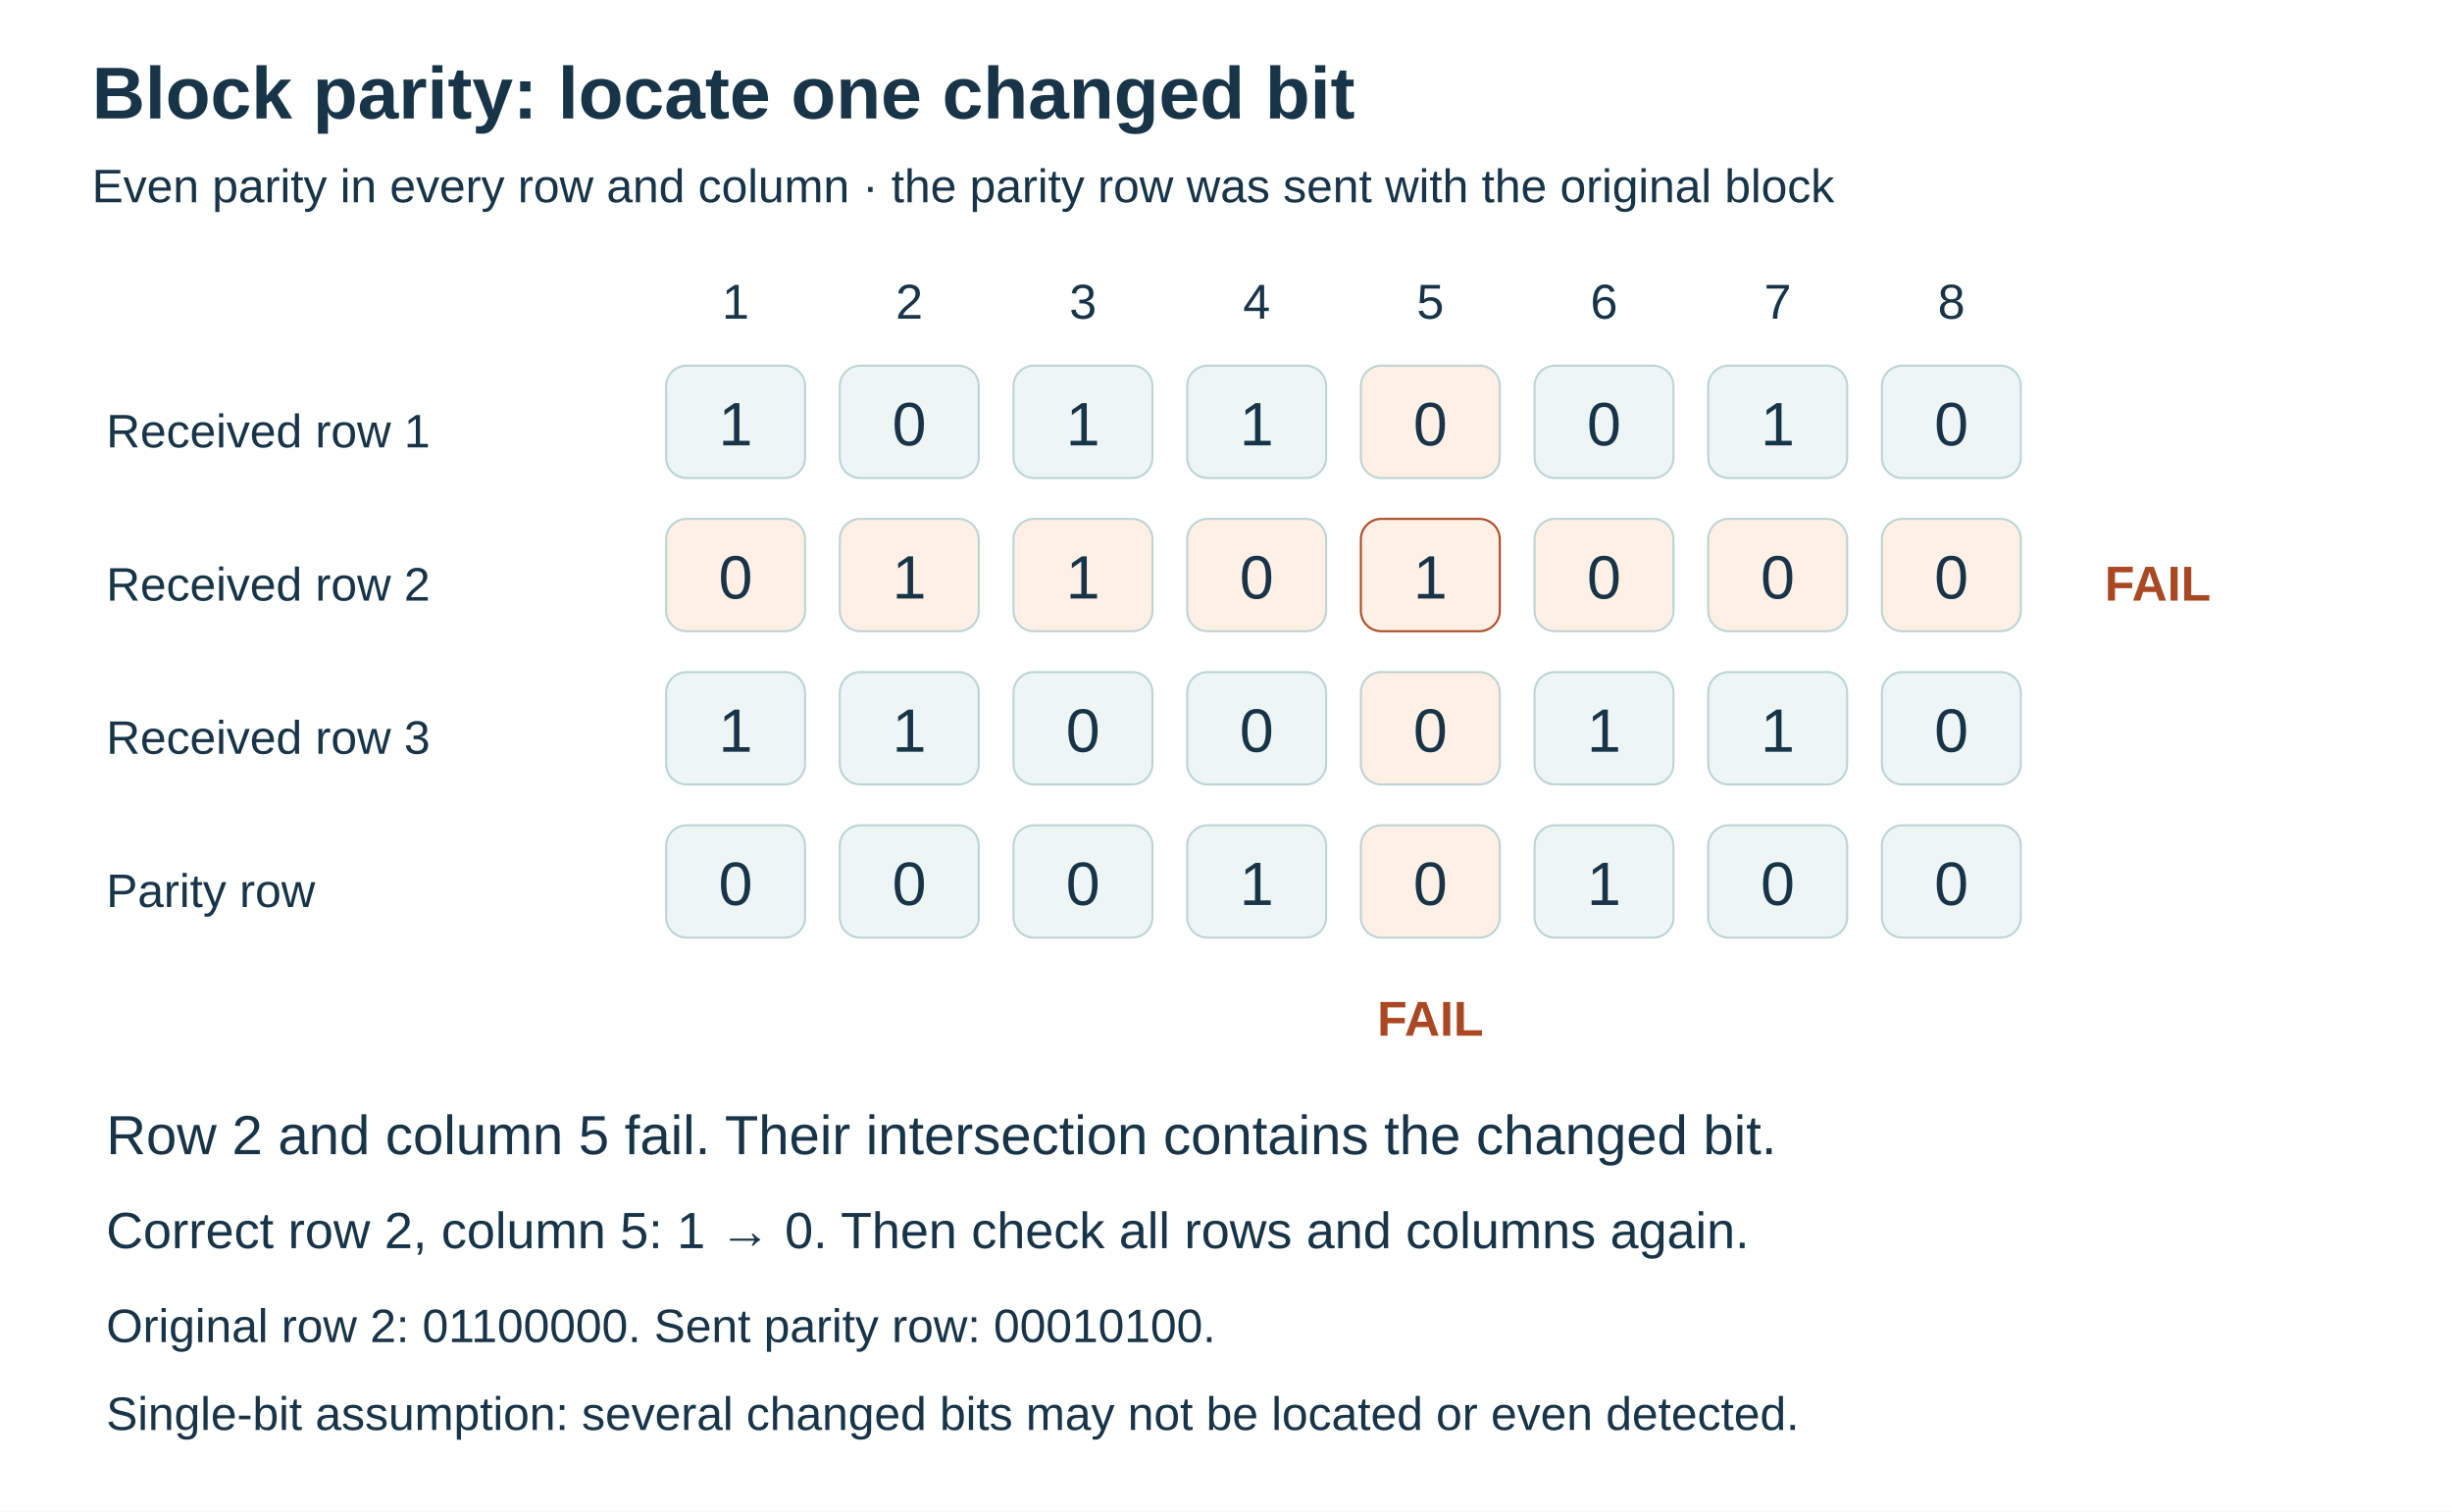
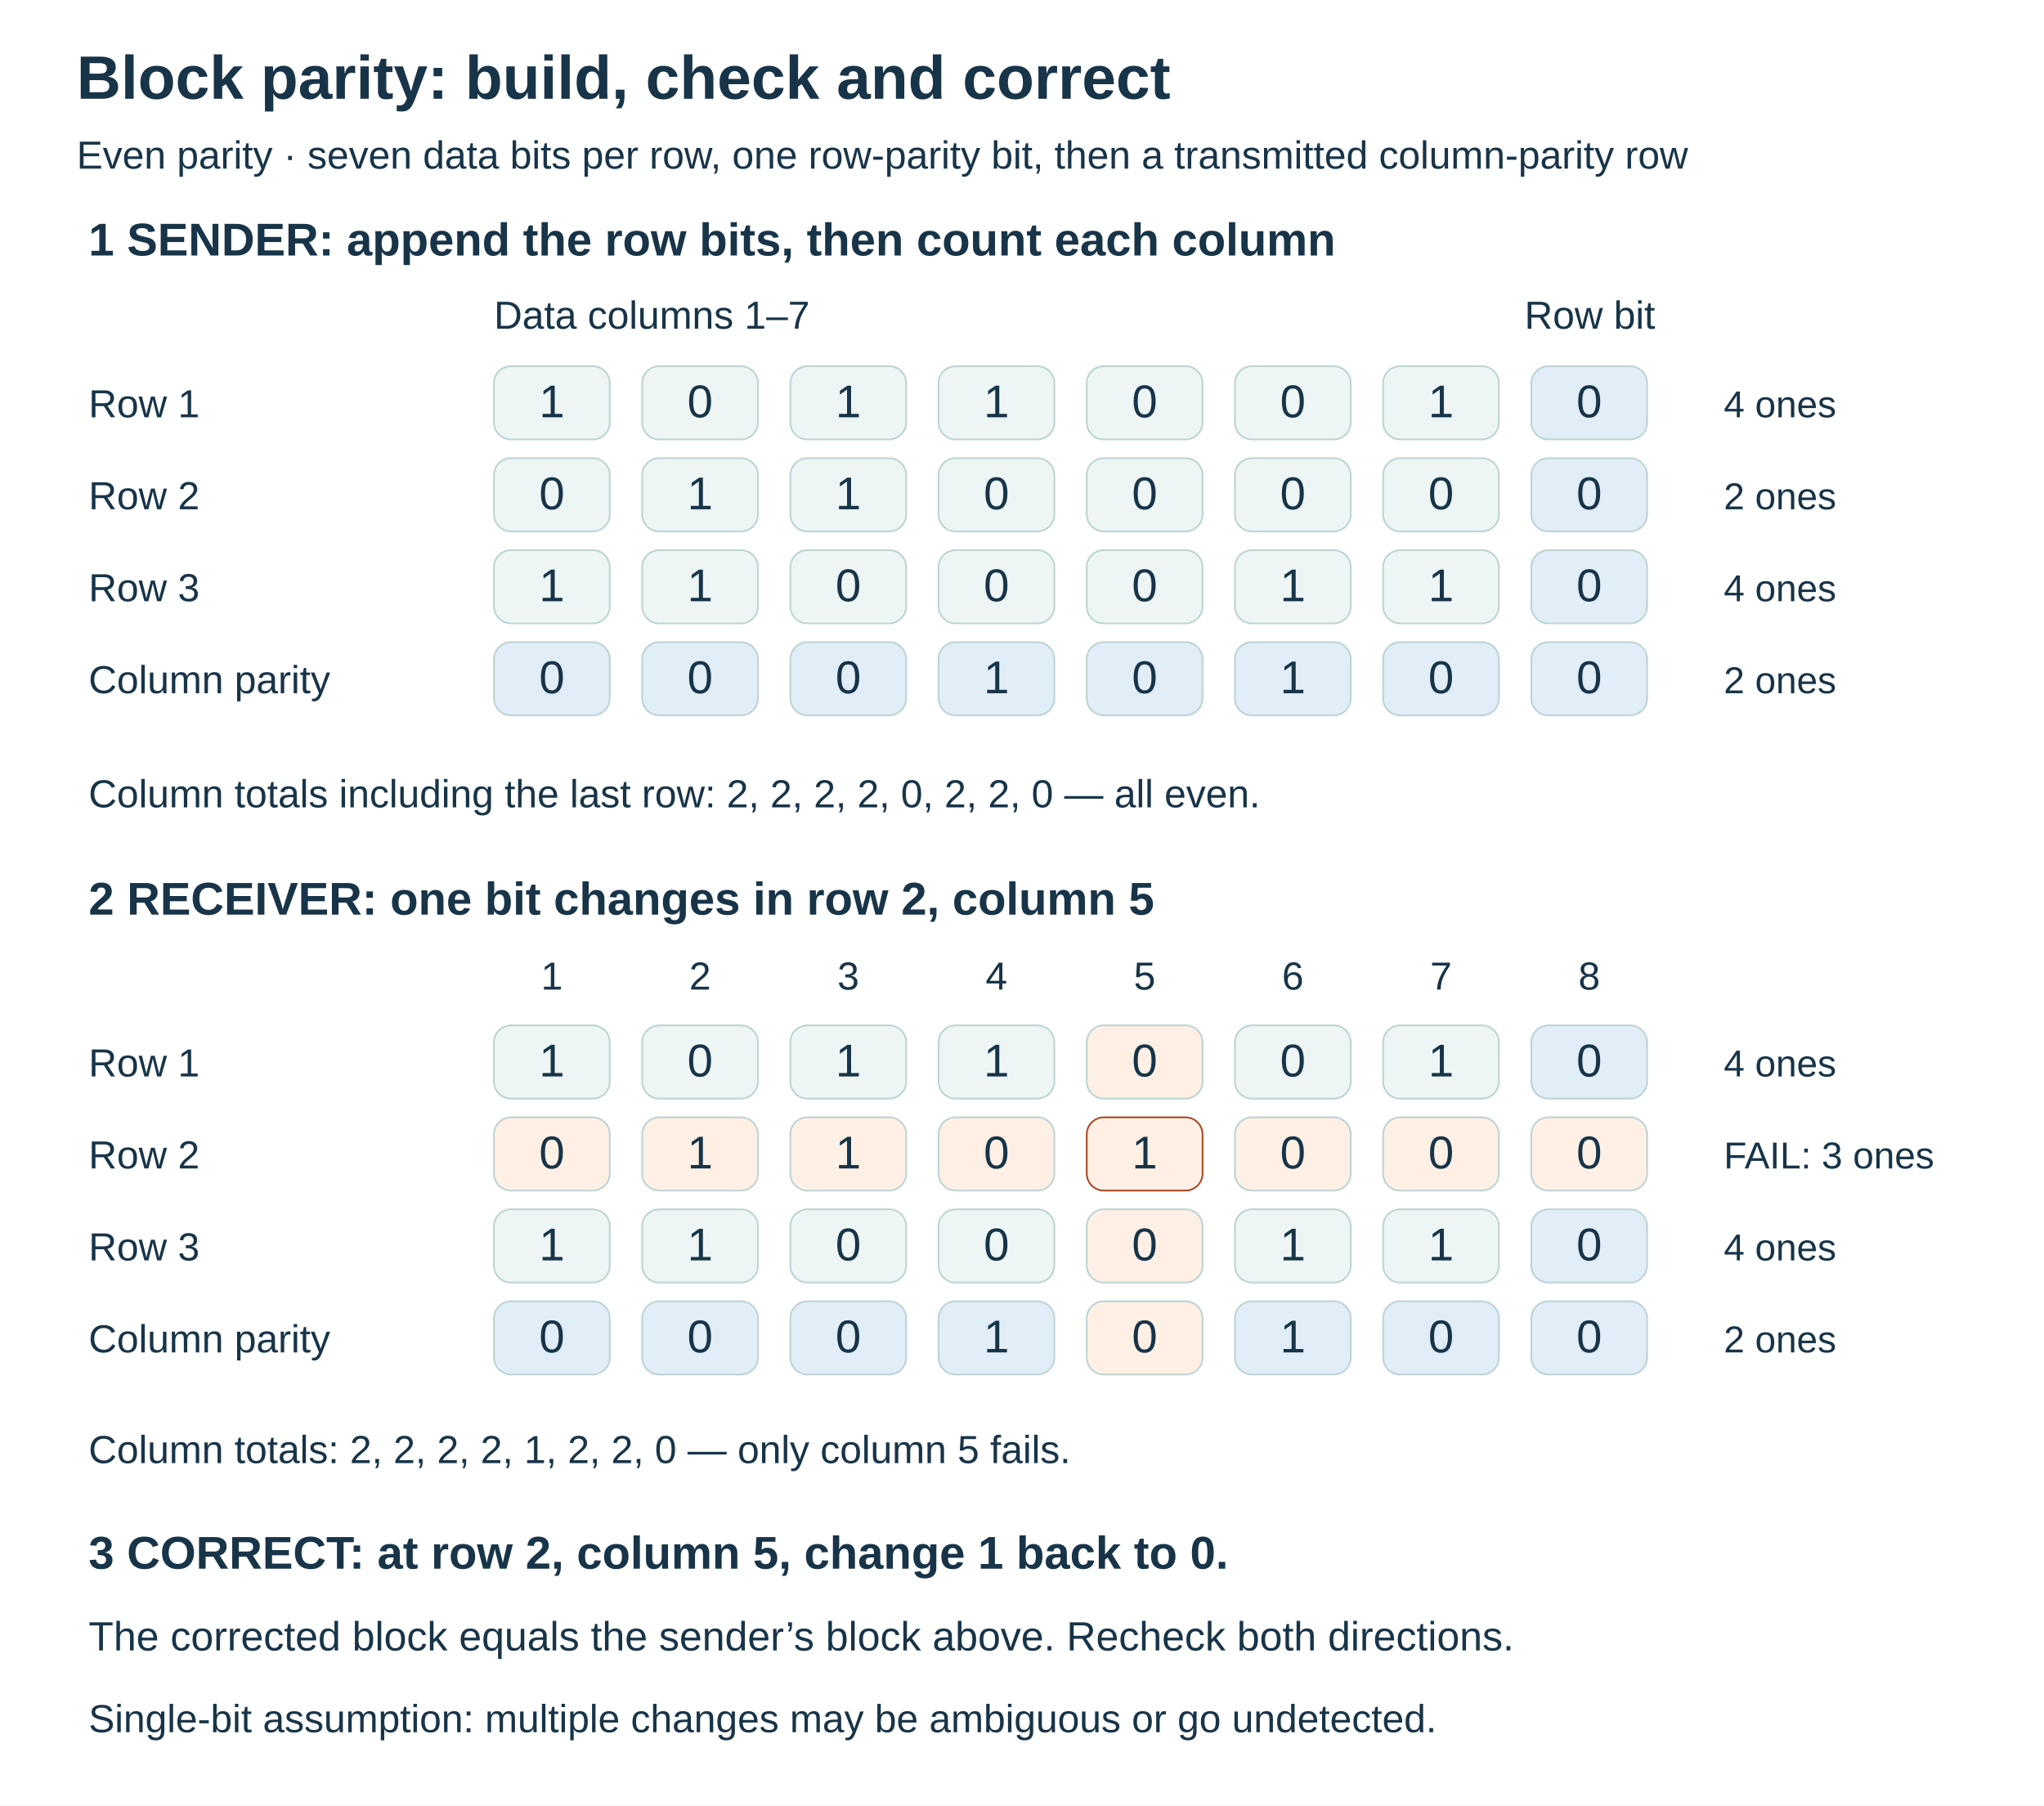
- <svg xmlns="http://www.w3.org/2000/svg" width="1200" height="740" viewBox="0 0 1200 740" role="img" aria-labelledby="title desc">
-   <rect width="1200" height="740" fill="#fff" />
+ <svg xmlns="http://www.w3.org/2000/svg" width="1200" height="1060" viewBox="0 0 1200 1060" role="img" aria-labelledby="title desc">
+   <rect width="1200" height="1060" fill="#fff" />
  <g fill="#183448" font-family="Arial, Helvetica, sans-serif">
-     <text x="45" y="58" font-size="36" font-weight="700">Block parity: locate one changed bit</text>
-     <text x="45" y="99" font-size="23">Even parity in every row and column · the parity row was sent with the original block</text>
-     <text x="360" y="156" font-size="24" text-anchor="middle">1</text>
-     <text x="445" y="156" font-size="24" text-anchor="middle">2</text>
-     <text x="530" y="156" font-size="24" text-anchor="middle">3</text>
-     <text x="615" y="156" font-size="24" text-anchor="middle">4</text>
-     <text x="700" y="156" font-size="24" text-anchor="middle">5</text>
-     <text x="785" y="156" font-size="24" text-anchor="middle">6</text>
-     <text x="870" y="156" font-size="24" text-anchor="middle">7</text>
-     <text x="955" y="156" font-size="24" text-anchor="middle">8</text>
-     <text x="52" y="219" font-size="23">Received row 1</text>
-     <rect x="326" y="179" width="68" height="55" rx="10" fill="#edf6f5" stroke="#bdd3d4" />
-     <text x="360" y="218" font-size="30" text-anchor="middle">1</text>
-     <rect x="411" y="179" width="68" height="55" rx="10" fill="#edf6f5" stroke="#bdd3d4" />
-     <text x="445" y="218" font-size="30" text-anchor="middle">0</text>
-     <rect x="496" y="179" width="68" height="55" rx="10" fill="#edf6f5" stroke="#bdd3d4" />
-     <text x="530" y="218" font-size="30" text-anchor="middle">1</text>
-     <rect x="581" y="179" width="68" height="55" rx="10" fill="#edf6f5" stroke="#bdd3d4" />
-     <text x="615" y="218" font-size="30" text-anchor="middle">1</text>
-     <rect x="666" y="179" width="68" height="55" rx="10" fill="#fff0e5" stroke="#bdd3d4" />
-     <text x="700" y="218" font-size="30" text-anchor="middle">0</text>
-     <rect x="751" y="179" width="68" height="55" rx="10" fill="#edf6f5" stroke="#bdd3d4" />
-     <text x="785" y="218" font-size="30" text-anchor="middle">0</text>
-     <rect x="836" y="179" width="68" height="55" rx="10" fill="#edf6f5" stroke="#bdd3d4" />
-     <text x="870" y="218" font-size="30" text-anchor="middle">1</text>
-     <rect x="921" y="179" width="68" height="55" rx="10" fill="#edf6f5" stroke="#bdd3d4" />
-     <text x="955" y="218" font-size="30" text-anchor="middle">0</text>
-     <text x="52" y="294" font-size="23">Received row 2</text>
-     <rect x="326" y="254" width="68" height="55" rx="10" fill="#fff0e5" stroke="#bdd3d4" />
-     <text x="360" y="293" font-size="30" text-anchor="middle">0</text>
-     <rect x="411" y="254" width="68" height="55" rx="10" fill="#fff0e5" stroke="#bdd3d4" />
-     <text x="445" y="293" font-size="30" text-anchor="middle">1</text>
-     <rect x="496" y="254" width="68" height="55" rx="10" fill="#fff0e5" stroke="#bdd3d4" />
-     <text x="530" y="293" font-size="30" text-anchor="middle">1</text>
-     <rect x="581" y="254" width="68" height="55" rx="10" fill="#fff0e5" stroke="#bdd3d4" />
-     <text x="615" y="293" font-size="30" text-anchor="middle">0</text>
-     <rect x="666" y="254" width="68" height="55" rx="10" fill="#fff0e5" stroke="#aa4824" />
-     <text x="700" y="293" font-size="30" text-anchor="middle">1</text>
-     <rect x="751" y="254" width="68" height="55" rx="10" fill="#fff0e5" stroke="#bdd3d4" />
-     <text x="785" y="293" font-size="30" text-anchor="middle">0</text>
-     <rect x="836" y="254" width="68" height="55" rx="10" fill="#fff0e5" stroke="#bdd3d4" />
-     <text x="870" y="293" font-size="30" text-anchor="middle">0</text>
-     <rect x="921" y="254" width="68" height="55" rx="10" fill="#fff0e5" stroke="#bdd3d4" />
-     <text x="955" y="293" font-size="30" text-anchor="middle">0</text>
-     <text x="52" y="369" font-size="23">Received row 3</text>
-     <rect x="326" y="329" width="68" height="55" rx="10" fill="#edf6f5" stroke="#bdd3d4" />
-     <text x="360" y="368" font-size="30" text-anchor="middle">1</text>
-     <rect x="411" y="329" width="68" height="55" rx="10" fill="#edf6f5" stroke="#bdd3d4" />
-     <text x="445" y="368" font-size="30" text-anchor="middle">1</text>
-     <rect x="496" y="329" width="68" height="55" rx="10" fill="#edf6f5" stroke="#bdd3d4" />
-     <text x="530" y="368" font-size="30" text-anchor="middle">0</text>
-     <rect x="581" y="329" width="68" height="55" rx="10" fill="#edf6f5" stroke="#bdd3d4" />
-     <text x="615" y="368" font-size="30" text-anchor="middle">0</text>
-     <rect x="666" y="329" width="68" height="55" rx="10" fill="#fff0e5" stroke="#bdd3d4" />
-     <text x="700" y="368" font-size="30" text-anchor="middle">0</text>
-     <rect x="751" y="329" width="68" height="55" rx="10" fill="#edf6f5" stroke="#bdd3d4" />
-     <text x="785" y="368" font-size="30" text-anchor="middle">1</text>
-     <rect x="836" y="329" width="68" height="55" rx="10" fill="#edf6f5" stroke="#bdd3d4" />
-     <text x="870" y="368" font-size="30" text-anchor="middle">1</text>
-     <rect x="921" y="329" width="68" height="55" rx="10" fill="#edf6f5" stroke="#bdd3d4" />
-     <text x="955" y="368" font-size="30" text-anchor="middle">0</text>
-     <text x="52" y="444" font-size="23">Parity row</text>
-     <rect x="326" y="404" width="68" height="55" rx="10" fill="#edf6f5" stroke="#bdd3d4" />
-     <text x="360" y="443" font-size="30" text-anchor="middle">0</text>
-     <rect x="411" y="404" width="68" height="55" rx="10" fill="#edf6f5" stroke="#bdd3d4" />
-     <text x="445" y="443" font-size="30" text-anchor="middle">0</text>
-     <rect x="496" y="404" width="68" height="55" rx="10" fill="#edf6f5" stroke="#bdd3d4" />
-     <text x="530" y="443" font-size="30" text-anchor="middle">0</text>
-     <rect x="581" y="404" width="68" height="55" rx="10" fill="#edf6f5" stroke="#bdd3d4" />
-     <text x="615" y="443" font-size="30" text-anchor="middle">1</text>
-     <rect x="666" y="404" width="68" height="55" rx="10" fill="#fff0e5" stroke="#bdd3d4" />
-     <text x="700" y="443" font-size="30" text-anchor="middle">0</text>
-     <rect x="751" y="404" width="68" height="55" rx="10" fill="#edf6f5" stroke="#bdd3d4" />
-     <text x="785" y="443" font-size="30" text-anchor="middle">1</text>
-     <rect x="836" y="404" width="68" height="55" rx="10" fill="#edf6f5" stroke="#bdd3d4" />
-     <text x="870" y="443" font-size="30" text-anchor="middle">0</text>
-     <rect x="921" y="404" width="68" height="55" rx="10" fill="#edf6f5" stroke="#bdd3d4" />
-     <text x="955" y="443" font-size="30" text-anchor="middle">0</text>
-     <text x="1030" y="294" font-size="24" fill="#aa4824" font-weight="700">FAIL</text>
-     <text x="700" y="507" font-size="24" text-anchor="middle" fill="#aa4824" font-weight="700">FAIL</text>
-     <text x="52" y="565" font-size="27">Row 2 and column 5 fail. Their intersection contains the changed bit.</text>
-     <text x="52" y="611" font-size="25">Correct row 2, column 5: 1 → 0. Then check all rows and columns again.</text>
-     <text x="52" y="657" font-size="23">Original row 2: 01100000. Sent parity row: 00010100.</text>
-     <text x="52" y="700" font-size="23">Single-bit assumption: several changed bits may not be located or even detected.</text>
+     <text x="45" y="58" font-size="36" font-weight="700">Block parity: build, check and correct</text>
+     <text x="45" y="99" font-size="23">Even parity · seven data bits per row, one row-parity bit, then a transmitted column-parity row</text>
+     <text x="52" y="150" font-size="27" font-weight="700">1  SENDER: append the row bits, then count each column</text>
+     <text x="290" y="193" font-size="23">Data columns 1–7</text>
+     <text x="895" y="193" font-size="23">Row bit</text>
+     <text x="52" y="245" font-size="23">Row 1</text>
+     <rect x="290" y="215" width="68" height="43" rx="10" fill="#edf6f5" stroke="#bdd3d4" />
+     <text x="324" y="245" font-size="27" text-anchor="middle">1</text>
+     <rect x="377" y="215" width="68" height="43" rx="10" fill="#edf6f5" stroke="#bdd3d4" />
+     <text x="411" y="245" font-size="27" text-anchor="middle">0</text>
+     <rect x="464" y="215" width="68" height="43" rx="10" fill="#edf6f5" stroke="#bdd3d4" />
+     <text x="498" y="245" font-size="27" text-anchor="middle">1</text>
+     <rect x="551" y="215" width="68" height="43" rx="10" fill="#edf6f5" stroke="#bdd3d4" />
+     <text x="585" y="245" font-size="27" text-anchor="middle">1</text>
+     <rect x="638" y="215" width="68" height="43" rx="10" fill="#edf6f5" stroke="#bdd3d4" />
+     <text x="672" y="245" font-size="27" text-anchor="middle">0</text>
+     <rect x="725" y="215" width="68" height="43" rx="10" fill="#edf6f5" stroke="#bdd3d4" />
+     <text x="759" y="245" font-size="27" text-anchor="middle">0</text>
+     <rect x="812" y="215" width="68" height="43" rx="10" fill="#edf6f5" stroke="#bdd3d4" />
+     <text x="846" y="245" font-size="27" text-anchor="middle">1</text>
+     <rect x="899" y="215" width="68" height="43" rx="10" fill="#e1edf7" stroke="#bdd3d4" />
+     <text x="933" y="245" font-size="27" text-anchor="middle">0</text>
+     <text x="1012" y="245" font-size="22">4 ones</text>
+     <text x="52" y="299" font-size="23">Row 2</text>
+     <rect x="290" y="269" width="68" height="43" rx="10" fill="#edf6f5" stroke="#bdd3d4" />
+     <text x="324" y="299" font-size="27" text-anchor="middle">0</text>
+     <rect x="377" y="269" width="68" height="43" rx="10" fill="#edf6f5" stroke="#bdd3d4" />
+     <text x="411" y="299" font-size="27" text-anchor="middle">1</text>
+     <rect x="464" y="269" width="68" height="43" rx="10" fill="#edf6f5" stroke="#bdd3d4" />
+     <text x="498" y="299" font-size="27" text-anchor="middle">1</text>
+     <rect x="551" y="269" width="68" height="43" rx="10" fill="#edf6f5" stroke="#bdd3d4" />
+     <text x="585" y="299" font-size="27" text-anchor="middle">0</text>
+     <rect x="638" y="269" width="68" height="43" rx="10" fill="#edf6f5" stroke="#bdd3d4" />
+     <text x="672" y="299" font-size="27" text-anchor="middle">0</text>
+     <rect x="725" y="269" width="68" height="43" rx="10" fill="#edf6f5" stroke="#bdd3d4" />
+     <text x="759" y="299" font-size="27" text-anchor="middle">0</text>
+     <rect x="812" y="269" width="68" height="43" rx="10" fill="#edf6f5" stroke="#bdd3d4" />
+     <text x="846" y="299" font-size="27" text-anchor="middle">0</text>
+     <rect x="899" y="269" width="68" height="43" rx="10" fill="#e1edf7" stroke="#bdd3d4" />
+     <text x="933" y="299" font-size="27" text-anchor="middle">0</text>
+     <text x="1012" y="299" font-size="22">2 ones</text>
+     <text x="52" y="353" font-size="23">Row 3</text>
+     <rect x="290" y="323" width="68" height="43" rx="10" fill="#edf6f5" stroke="#bdd3d4" />
+     <text x="324" y="353" font-size="27" text-anchor="middle">1</text>
+     <rect x="377" y="323" width="68" height="43" rx="10" fill="#edf6f5" stroke="#bdd3d4" />
+     <text x="411" y="353" font-size="27" text-anchor="middle">1</text>
+     <rect x="464" y="323" width="68" height="43" rx="10" fill="#edf6f5" stroke="#bdd3d4" />
+     <text x="498" y="353" font-size="27" text-anchor="middle">0</text>
+     <rect x="551" y="323" width="68" height="43" rx="10" fill="#edf6f5" stroke="#bdd3d4" />
+     <text x="585" y="353" font-size="27" text-anchor="middle">0</text>
+     <rect x="638" y="323" width="68" height="43" rx="10" fill="#edf6f5" stroke="#bdd3d4" />
+     <text x="672" y="353" font-size="27" text-anchor="middle">0</text>
+     <rect x="725" y="323" width="68" height="43" rx="10" fill="#edf6f5" stroke="#bdd3d4" />
+     <text x="759" y="353" font-size="27" text-anchor="middle">1</text>
+     <rect x="812" y="323" width="68" height="43" rx="10" fill="#edf6f5" stroke="#bdd3d4" />
+     <text x="846" y="353" font-size="27" text-anchor="middle">1</text>
+     <rect x="899" y="323" width="68" height="43" rx="10" fill="#e1edf7" stroke="#bdd3d4" />
+     <text x="933" y="353" font-size="27" text-anchor="middle">0</text>
+     <text x="1012" y="353" font-size="22">4 ones</text>
+     <text x="52" y="407" font-size="23">Column parity</text>
+     <rect x="290" y="377" width="68" height="43" rx="10" fill="#e1edf7" stroke="#bdd3d4" />
+     <text x="324" y="407" font-size="27" text-anchor="middle">0</text>
+     <rect x="377" y="377" width="68" height="43" rx="10" fill="#e1edf7" stroke="#bdd3d4" />
+     <text x="411" y="407" font-size="27" text-anchor="middle">0</text>
+     <rect x="464" y="377" width="68" height="43" rx="10" fill="#e1edf7" stroke="#bdd3d4" />
+     <text x="498" y="407" font-size="27" text-anchor="middle">0</text>
+     <rect x="551" y="377" width="68" height="43" rx="10" fill="#e1edf7" stroke="#bdd3d4" />
+     <text x="585" y="407" font-size="27" text-anchor="middle">1</text>
+     <rect x="638" y="377" width="68" height="43" rx="10" fill="#e1edf7" stroke="#bdd3d4" />
+     <text x="672" y="407" font-size="27" text-anchor="middle">0</text>
+     <rect x="725" y="377" width="68" height="43" rx="10" fill="#e1edf7" stroke="#bdd3d4" />
+     <text x="759" y="407" font-size="27" text-anchor="middle">1</text>
+     <rect x="812" y="377" width="68" height="43" rx="10" fill="#e1edf7" stroke="#bdd3d4" />
+     <text x="846" y="407" font-size="27" text-anchor="middle">0</text>
+     <rect x="899" y="377" width="68" height="43" rx="10" fill="#e1edf7" stroke="#bdd3d4" />
+     <text x="933" y="407" font-size="27" text-anchor="middle">0</text>
+     <text x="1012" y="407" font-size="22">2 ones</text>
+     <text x="52" y="474" font-size="23">Column totals including the last row: 2, 2, 2, 2, 0, 2, 2, 0 — all even.</text>
+     <text x="52" y="537" font-size="27" font-weight="700">2  RECEIVER: one bit changes in row 2, column 5</text>
+     <text x="324" y="581" font-size="23" text-anchor="middle">1</text>
+     <text x="411" y="581" font-size="23" text-anchor="middle">2</text>
+     <text x="498" y="581" font-size="23" text-anchor="middle">3</text>
+     <text x="585" y="581" font-size="23" text-anchor="middle">4</text>
+     <text x="672" y="581" font-size="23" text-anchor="middle">5</text>
+     <text x="759" y="581" font-size="23" text-anchor="middle">6</text>
+     <text x="846" y="581" font-size="23" text-anchor="middle">7</text>
+     <text x="933" y="581" font-size="23" text-anchor="middle">8</text>
+     <text x="52" y="632" font-size="23">Row 1</text>
+     <rect x="290" y="602" width="68" height="43" rx="10" fill="#edf6f5" stroke="#bdd3d4" />
+     <text x="324" y="632" font-size="27" text-anchor="middle">1</text>
+     <rect x="377" y="602" width="68" height="43" rx="10" fill="#edf6f5" stroke="#bdd3d4" />
+     <text x="411" y="632" font-size="27" text-anchor="middle">0</text>
+     <rect x="464" y="602" width="68" height="43" rx="10" fill="#edf6f5" stroke="#bdd3d4" />
+     <text x="498" y="632" font-size="27" text-anchor="middle">1</text>
+     <rect x="551" y="602" width="68" height="43" rx="10" fill="#edf6f5" stroke="#bdd3d4" />
+     <text x="585" y="632" font-size="27" text-anchor="middle">1</text>
+     <rect x="638" y="602" width="68" height="43" rx="10" fill="#fff0e5" stroke="#bdd3d4" />
+     <text x="672" y="632" font-size="27" text-anchor="middle">0</text>
+     <rect x="725" y="602" width="68" height="43" rx="10" fill="#edf6f5" stroke="#bdd3d4" />
+     <text x="759" y="632" font-size="27" text-anchor="middle">0</text>
+     <rect x="812" y="602" width="68" height="43" rx="10" fill="#edf6f5" stroke="#bdd3d4" />
+     <text x="846" y="632" font-size="27" text-anchor="middle">1</text>
+     <rect x="899" y="602" width="68" height="43" rx="10" fill="#e1edf7" stroke="#bdd3d4" />
+     <text x="933" y="632" font-size="27" text-anchor="middle">0</text>
+     <text x="1012" y="632" font-size="22">4 ones</text>
+     <text x="52" y="686" font-size="23">Row 2</text>
+     <rect x="290" y="656" width="68" height="43" rx="10" fill="#fff0e5" stroke="#bdd3d4" />
+     <text x="324" y="686" font-size="27" text-anchor="middle">0</text>
+     <rect x="377" y="656" width="68" height="43" rx="10" fill="#fff0e5" stroke="#bdd3d4" />
+     <text x="411" y="686" font-size="27" text-anchor="middle">1</text>
+     <rect x="464" y="656" width="68" height="43" rx="10" fill="#fff0e5" stroke="#bdd3d4" />
+     <text x="498" y="686" font-size="27" text-anchor="middle">1</text>
+     <rect x="551" y="656" width="68" height="43" rx="10" fill="#fff0e5" stroke="#bdd3d4" />
+     <text x="585" y="686" font-size="27" text-anchor="middle">0</text>
+     <rect x="638" y="656" width="68" height="43" rx="10" fill="#fff0e5" stroke="#aa4824" />
+     <text x="672" y="686" font-size="27" text-anchor="middle">1</text>
+     <rect x="725" y="656" width="68" height="43" rx="10" fill="#fff0e5" stroke="#bdd3d4" />
+     <text x="759" y="686" font-size="27" text-anchor="middle">0</text>
+     <rect x="812" y="656" width="68" height="43" rx="10" fill="#fff0e5" stroke="#bdd3d4" />
+     <text x="846" y="686" font-size="27" text-anchor="middle">0</text>
+     <rect x="899" y="656" width="68" height="43" rx="10" fill="#fff0e5" stroke="#bdd3d4" />
+     <text x="933" y="686" font-size="27" text-anchor="middle">0</text>
+     <text x="1012" y="686" font-size="22">FAIL: 3 ones</text>
+     <text x="52" y="740" font-size="23">Row 3</text>
+     <rect x="290" y="710" width="68" height="43" rx="10" fill="#edf6f5" stroke="#bdd3d4" />
+     <text x="324" y="740" font-size="27" text-anchor="middle">1</text>
+     <rect x="377" y="710" width="68" height="43" rx="10" fill="#edf6f5" stroke="#bdd3d4" />
+     <text x="411" y="740" font-size="27" text-anchor="middle">1</text>
+     <rect x="464" y="710" width="68" height="43" rx="10" fill="#edf6f5" stroke="#bdd3d4" />
+     <text x="498" y="740" font-size="27" text-anchor="middle">0</text>
+     <rect x="551" y="710" width="68" height="43" rx="10" fill="#edf6f5" stroke="#bdd3d4" />
+     <text x="585" y="740" font-size="27" text-anchor="middle">0</text>
+     <rect x="638" y="710" width="68" height="43" rx="10" fill="#fff0e5" stroke="#bdd3d4" />
+     <text x="672" y="740" font-size="27" text-anchor="middle">0</text>
+     <rect x="725" y="710" width="68" height="43" rx="10" fill="#edf6f5" stroke="#bdd3d4" />
+     <text x="759" y="740" font-size="27" text-anchor="middle">1</text>
+     <rect x="812" y="710" width="68" height="43" rx="10" fill="#edf6f5" stroke="#bdd3d4" />
+     <text x="846" y="740" font-size="27" text-anchor="middle">1</text>
+     <rect x="899" y="710" width="68" height="43" rx="10" fill="#e1edf7" stroke="#bdd3d4" />
+     <text x="933" y="740" font-size="27" text-anchor="middle">0</text>
+     <text x="1012" y="740" font-size="22">4 ones</text>
+     <text x="52" y="794" font-size="23">Column parity</text>
+     <rect x="290" y="764" width="68" height="43" rx="10" fill="#e1edf7" stroke="#bdd3d4" />
+     <text x="324" y="794" font-size="27" text-anchor="middle">0</text>
+     <rect x="377" y="764" width="68" height="43" rx="10" fill="#e1edf7" stroke="#bdd3d4" />
+     <text x="411" y="794" font-size="27" text-anchor="middle">0</text>
+     <rect x="464" y="764" width="68" height="43" rx="10" fill="#e1edf7" stroke="#bdd3d4" />
+     <text x="498" y="794" font-size="27" text-anchor="middle">0</text>
+     <rect x="551" y="764" width="68" height="43" rx="10" fill="#e1edf7" stroke="#bdd3d4" />
+     <text x="585" y="794" font-size="27" text-anchor="middle">1</text>
+     <rect x="638" y="764" width="68" height="43" rx="10" fill="#fff0e5" stroke="#bdd3d4" />
+     <text x="672" y="794" font-size="27" text-anchor="middle">0</text>
+     <rect x="725" y="764" width="68" height="43" rx="10" fill="#e1edf7" stroke="#bdd3d4" />
+     <text x="759" y="794" font-size="27" text-anchor="middle">1</text>
+     <rect x="812" y="764" width="68" height="43" rx="10" fill="#e1edf7" stroke="#bdd3d4" />
+     <text x="846" y="794" font-size="27" text-anchor="middle">0</text>
+     <rect x="899" y="764" width="68" height="43" rx="10" fill="#e1edf7" stroke="#bdd3d4" />
+     <text x="933" y="794" font-size="27" text-anchor="middle">0</text>
+     <text x="1012" y="794" font-size="22">2 ones</text>
+     <text x="52" y="859" font-size="23">Column totals: 2, 2, 2, 2, 1, 2, 2, 0 — only column 5 fails.</text>
+     <text x="52" y="921" font-size="27" font-weight="700">3  CORRECT: at row 2, column 5, change 1 back to 0.</text>
+     <text x="52" y="969" font-size="24">The corrected block equals the sender’s block above. Recheck both directions.</text>
+     <text x="52" y="1017" font-size="23">Single-bit assumption: multiple changes may be ambiguous or go undetected.</text>
  </g>
</svg>
